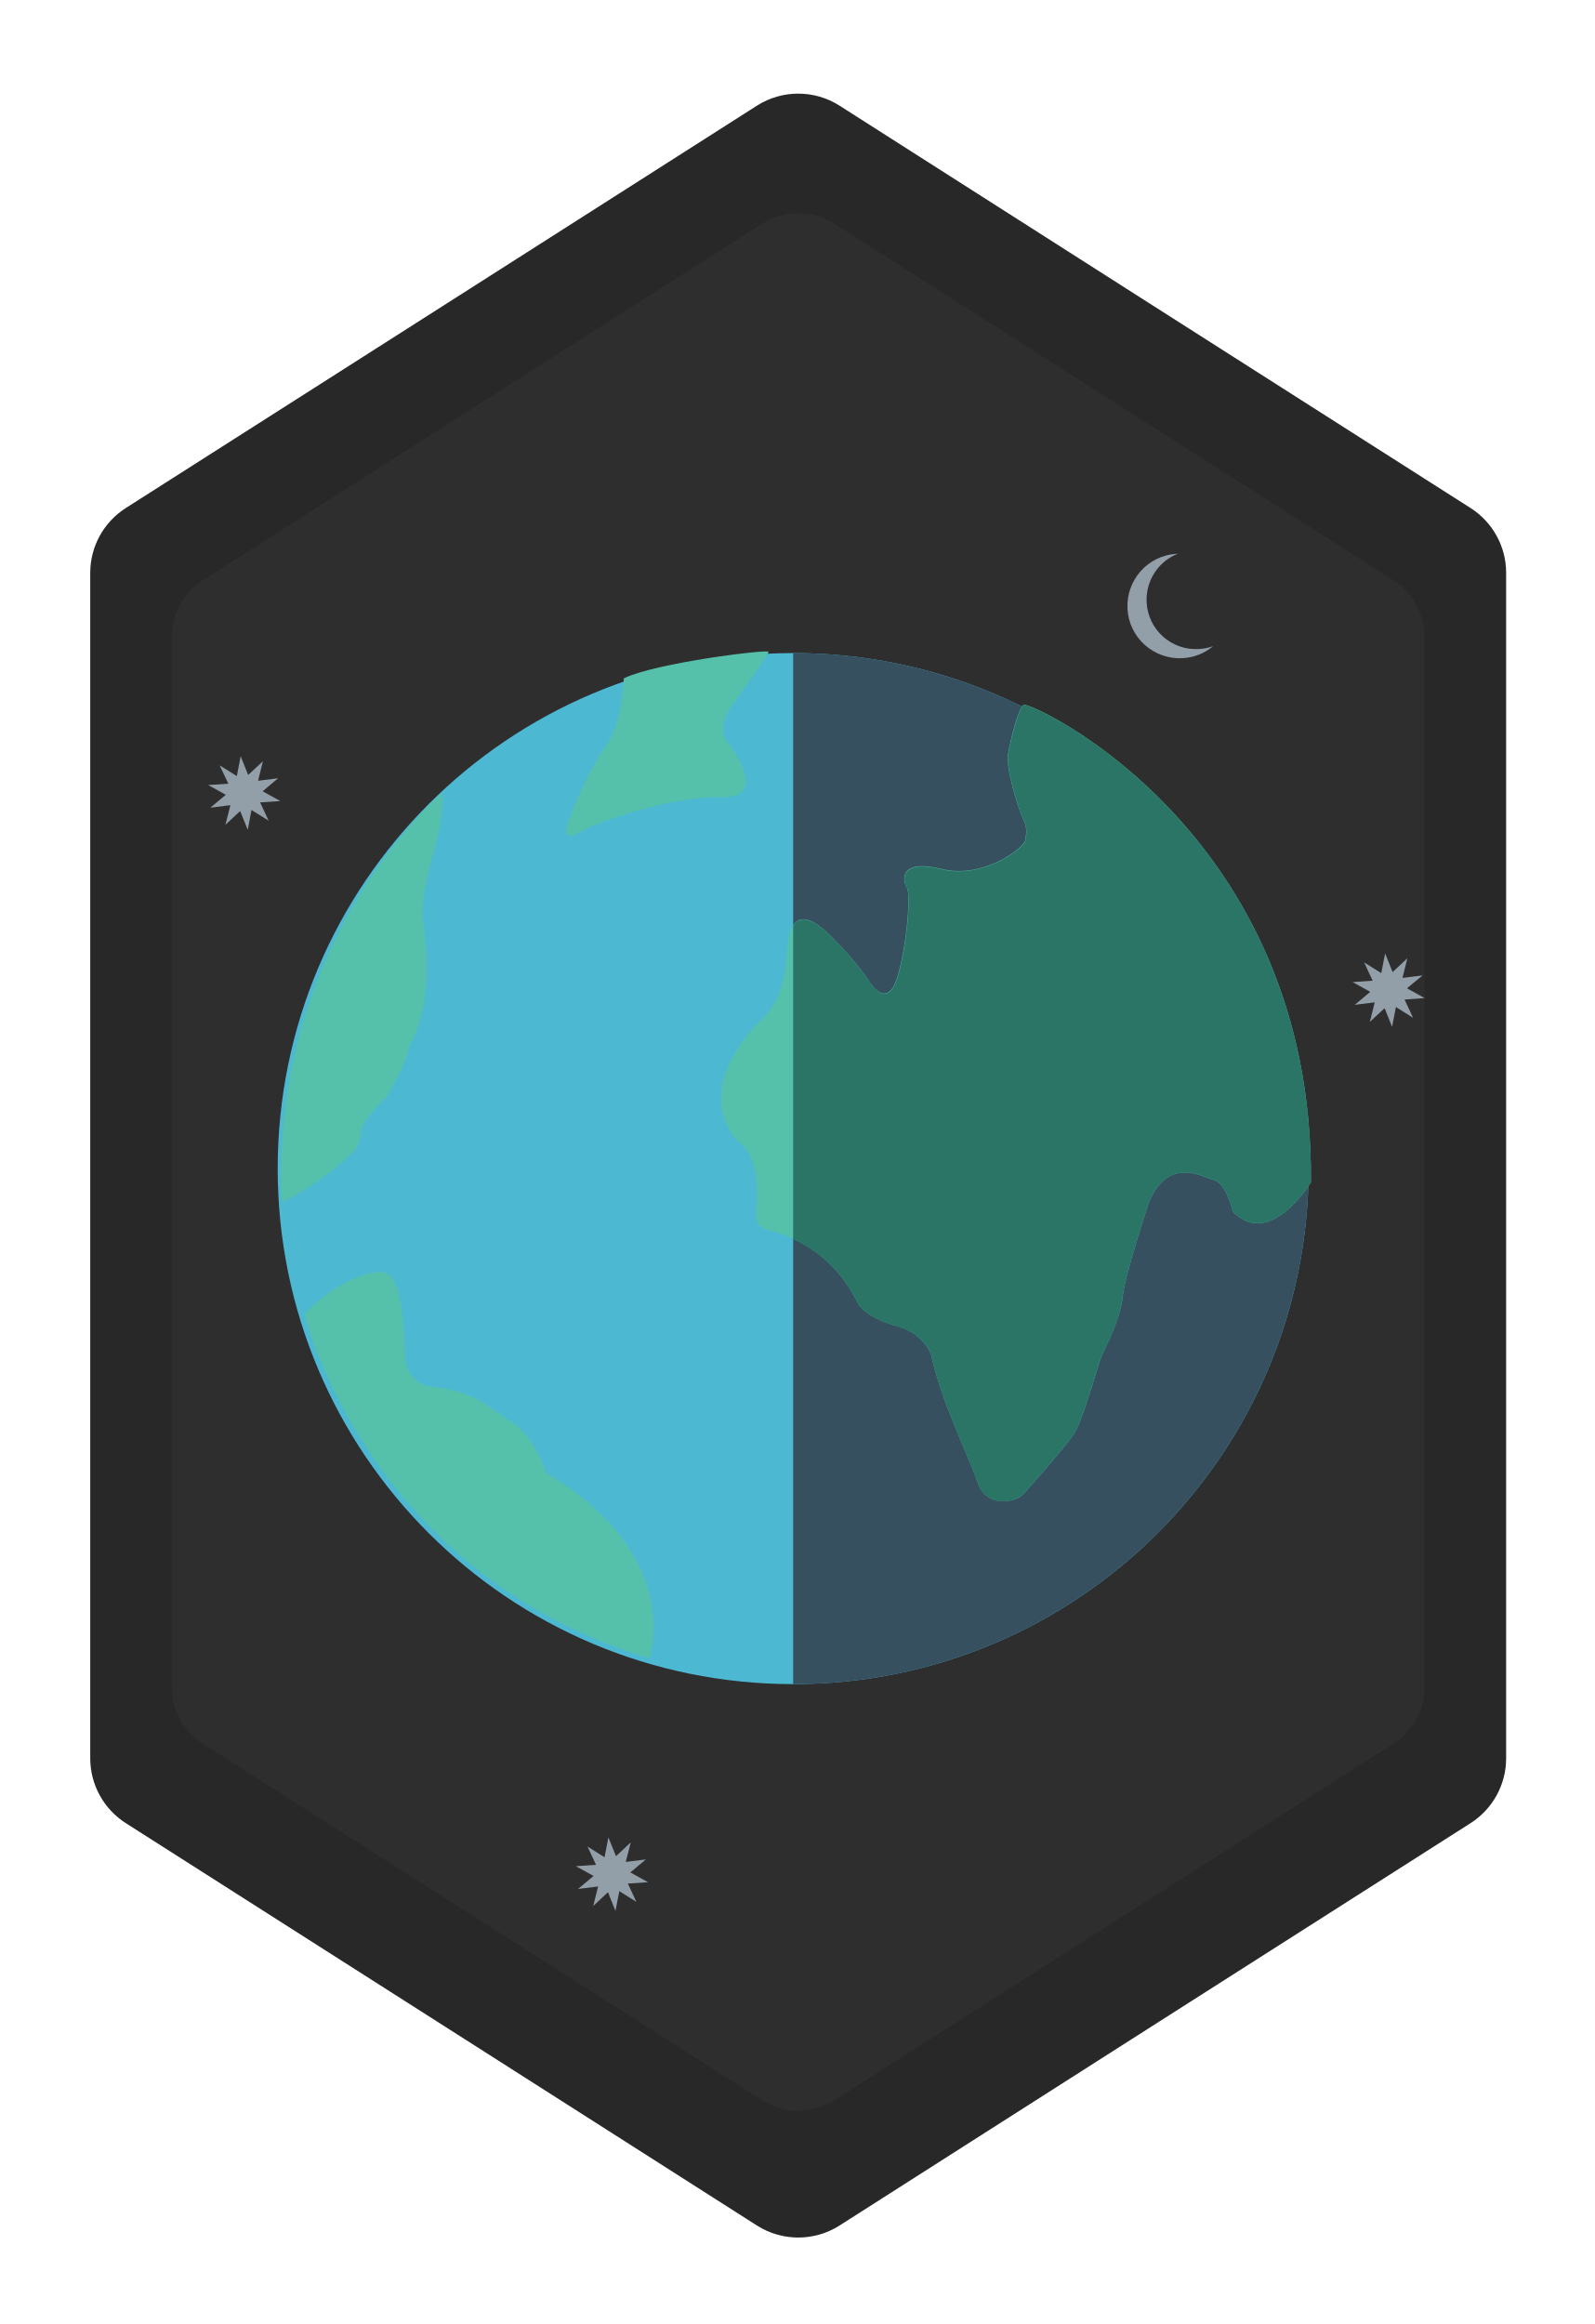
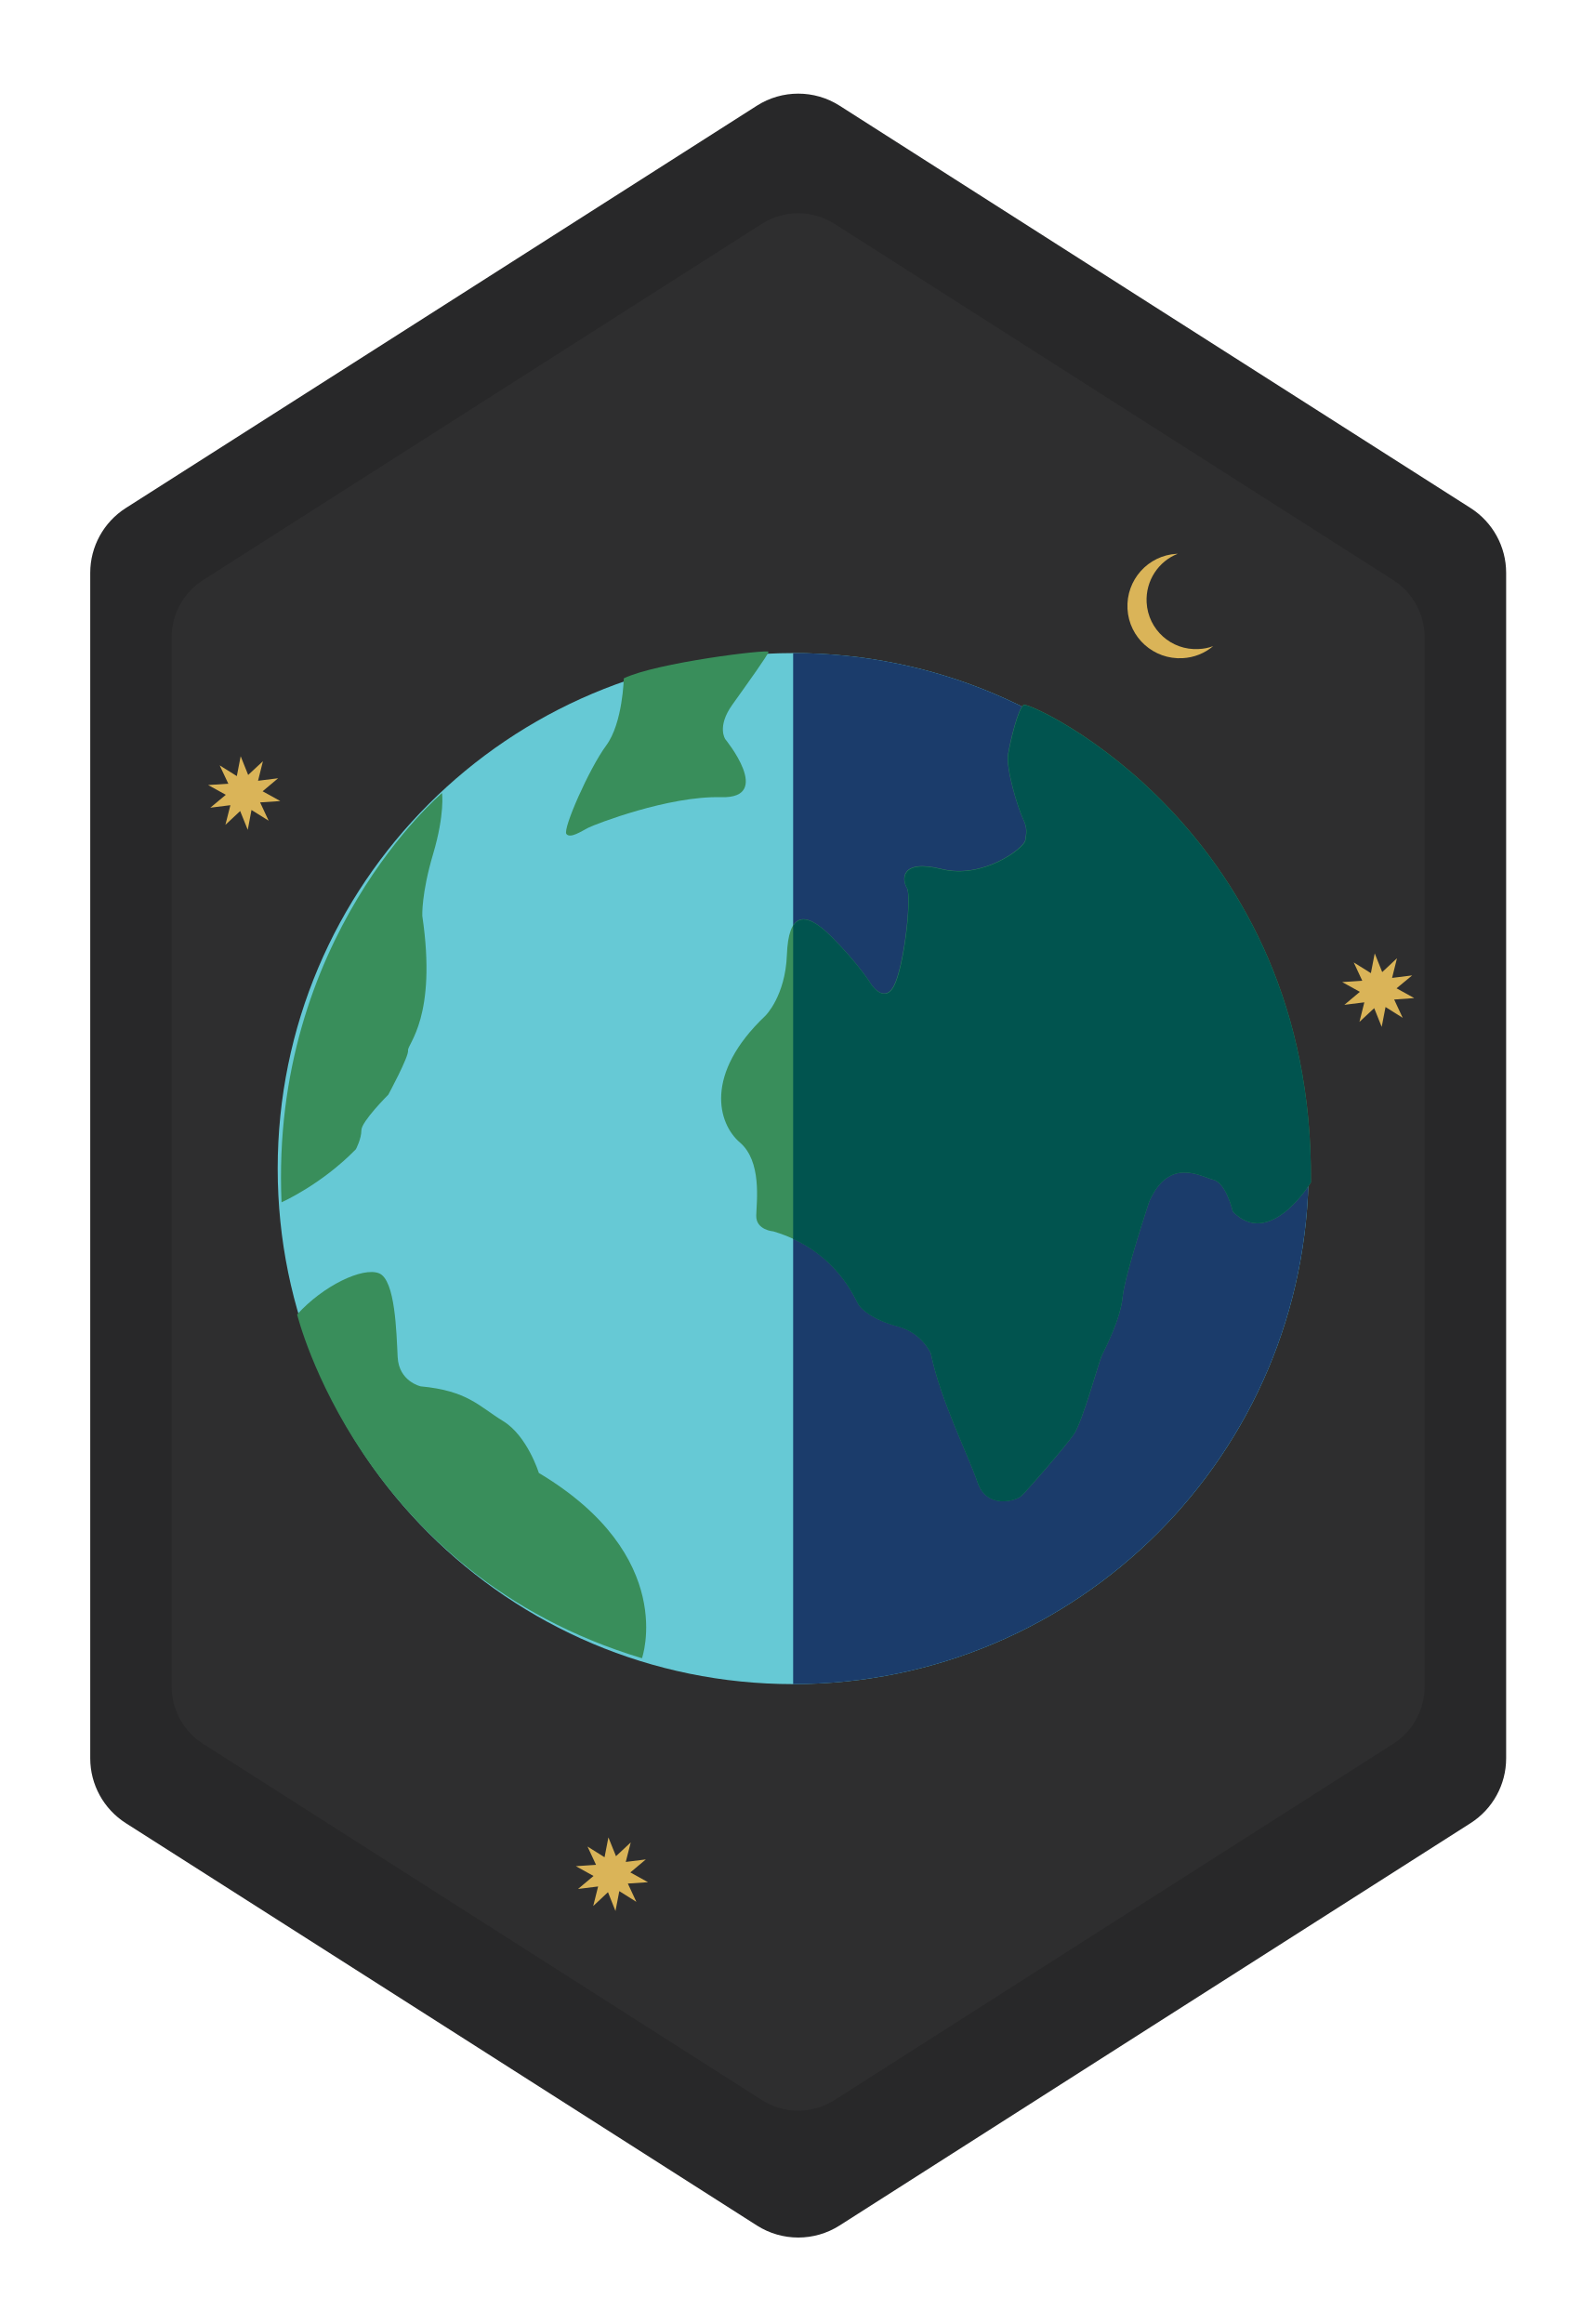
<svg xmlns="http://www.w3.org/2000/svg" version="1.1" id="Layer_1" x="0px" y="0px" viewBox="0 0 153.4 223.51" style="enable-background:new 0 0 153.4 223.51;" xml:space="preserve">
  <style type="text/css">
	.st0{fill:#282829;}
	.st1{fill:#2E2E2F;}
- 	.st2{fill:#4DB8D2;}
- 	.st3{fill:#365060;}
- 	.st4{fill:#56C1AA;}
- 	.st5{fill:#2B7567;}
- 	.st6{fill:#939FA8;}
+ 	.st2{fill:#66C9D5;}
+ 	.st3{fill:#1B3C6B;}
+ 	.st4{fill:#398E5B;}
+ 	.st5{fill:#01544F;}
+ 	.st6{fill:#DAB458;}
</style>
  <path class="st0" d="M144.87,55.09v114.02c0,2.52-1.29,4.87-3.42,6.23l-30.63,19.52l-30.07,19.18c-2.42,1.54-5.52,1.54-7.94,0  l-30.08-19.18l-30.63-19.52c-2.13-1.36-3.42-3.71-3.42-6.23V55.09c0-2.52,1.29-4.87,3.42-6.23l30.63-19.52l30.08-19.18  c2.42-1.54,5.52-1.54,7.94,0l30.07,19.18l30.63,19.52C143.58,50.22,144.87,52.57,144.87,55.09z" />
  <path class="st1" d="M137.03,61.3v100.9c0,2.23-1.14,4.31-3.02,5.51l-27.11,17.28l-26.61,16.97c-2.14,1.37-4.88,1.37-7.03,0  l-26.62-16.97l-27.11-17.28c-1.88-1.2-3.02-3.28-3.02-5.51V61.3c0-2.23,1.14-4.31,3.02-5.51l27.11-17.28l26.62-16.97  c2.14-1.37,4.89-1.37,7.03,0l26.61,16.97l27.11,17.28C135.89,56.99,137.03,59.07,137.03,61.3z" />
  <circle class="st2" cx="76.29" cy="112.39" r="49.58" />
  <path class="st3" d="M125.87,112.39c0,27.38-22.2,49.58-49.58,49.58V62.81C103.67,62.81,125.87,85.01,125.87,112.39z" />
  <path class="st4" d="M27.08,115.63c0,0,3.8-1.67,7.15-5.1c0,0,0.53-0.99,0.53-1.83s2.59-3.42,2.59-3.42s1.98-3.65,1.9-4.26  c-0.08-0.61,2.81-3.19,1.37-12.93c0,0-0.1-2.12,1.04-5.96c1.14-3.84,0.86-5.86,0.86-5.86S25.97,90.2,27.08,115.63z" />
-   <path class="st4" d="M62.46,159.48c0,0,3.47-9.82-9.92-17.82c0,0-1.1-3.56-3.44-4.99c-2.34-1.43-3.39-2.91-7.93-3.34  c0,0-2.09-0.46-2.21-2.81c-0.11-2.35-0.22-7.43-1.79-8.06s-5.38,1.19-7.88,3.96C29.29,126.4,35.31,151.33,62.46,159.48z" />
+   <path class="st4" d="M61.75,159.48c0,0,3.47-9.82-9.92-17.82c0,0-1.1-3.56-3.44-4.99c-2.34-1.43-3.39-2.91-7.93-3.34  c0,0-2.09-0.46-2.21-2.81s-0.22-7.43-1.79-8.06s-5.38,1.19-7.88,3.96C28.58,126.4,34.61,151.33,61.75,159.48z" />
  <path class="st4" d="M126.09,113.72c0,0-3.94,6.48-7.51,2.8c0,0-0.62-2.75-1.87-3.06c-1.24-0.31-4.25-2.24-6.17,2.09  c0,0-2.37,7.11-2.56,9.18c-0.19,2.07-1.69,4.98-1.99,5.6s-1.84,6.37-2.72,7.63c-0.88,1.27-4.49,5.41-5.02,5.9  c-0.54,0.5-3.34,1.3-4.22-1.3s-3.57-7.9-4.49-12.39c0,0-0.84-1.99-3.18-2.61c-2.34-0.61-3.41-1.57-3.76-2.07s-2.11-5.25-8.21-7.06  c0,0-1.69-0.12-1.65-1.53s0.54-5.21-1.57-7.02c-2.11-1.8-3.49-6.56,2.45-12.19c0,0,1.92-1.88,2.07-5.87  c0.15-3.99,1.65-4.37,4.29-1.73c2.65,2.65,3.83,4.6,3.83,4.6s1.42,2.11,2.34-0.27c0.92-2.38,1.53-8.32,1.07-9.05  c-0.46-0.73-0.69-2.8,3.34-1.8c4.03,1,7.94-2.03,8.05-2.76s0.23-1.15-0.23-2.11c-0.46-0.96-1.65-4.79-1.42-6.17  c0.23-1.38,0.96-4.37,1.5-4.75S126.42,79.81,126.09,113.72z" />
  <path class="st4" d="M60,65.24c0,0-0.09,4.3-1.7,6.47c-1.61,2.17-4.2,8.03-3.82,8.5c0.38,0.47,1.46-0.28,2.12-0.61  c0.66-0.33,7.7-3.07,12.77-2.93c5.08,0.14,0.4-5.57,0.4-5.57s-0.85-1.19,0.66-3.31c1.51-2.12,3.45-4.81,3.49-5.1  C73.97,62.41,63.11,63.73,60,65.24z" />
  <path class="st5" d="M126.09,113.72c0,0-3.94,6.48-7.51,2.8c0,0-0.63-2.75-1.87-3.06s-4.25-2.24-6.17,2.1c0,0-2.37,7.11-2.56,9.18  s-1.68,4.98-1.99,5.6c-0.31,0.61-1.84,6.36-2.72,7.63c-0.89,1.26-4.49,5.4-5.03,5.9c-0.53,0.5-3.33,1.31-4.21-1.3  c-0.89-2.61-3.57-7.9-4.49-12.39c0,0-0.84-1.99-3.18-2.6c-2.34-0.62-3.42-1.58-3.76-2.07c-0.31-0.44-1.73-4.24-6.31-6.35V89.04  c0.68-1.11,1.94-0.69,3.7,1.07c2.65,2.65,3.84,4.61,3.84,4.61s1.42,2.1,2.34-0.27c0.92-2.38,1.53-8.32,1.07-9.05  c-0.46-0.73-0.69-2.8,3.33-1.8c4.03,0.99,7.94-2.04,8.06-2.76c0.11-0.73,0.23-1.15-0.23-2.11c-0.46-0.96-1.65-4.8-1.42-6.18  s0.96-4.37,1.49-4.75C99.01,67.42,126.41,79.81,126.09,113.72z" />
  <polygon class="st6" points="26.96,77.04 25.02,77.17 25.84,78.93 24.19,77.9 23.83,79.81 23.1,78 21.68,79.33 22.16,77.44   20.23,77.68 21.72,76.44 20.02,75.5 21.96,75.37 21.13,73.61 22.78,74.64 23.15,72.73 23.87,74.53 25.29,73.21 24.82,75.09   26.75,74.85 25.26,76.1 " />
-   <polygon class="st6" points="137.03,95.99 135.1,96.13 135.92,97.89 134.27,96.85 133.9,98.76 133.18,96.96 131.76,98.28   132.23,96.4 130.31,96.64 131.8,95.39 130.1,94.45 132.03,94.32 131.21,92.56 132.86,93.59 133.23,91.69 133.95,93.49 135.37,92.16   134.9,94.05 136.83,93.81 135.33,95.05 " />
+   <polygon class="st6" points="136.03,95.99 134.1,96.13 134.92,97.89 133.27,96.85 132.9,98.76 132.18,96.96 130.76,98.28   131.23,96.4 129.31,96.64 130.8,95.39 129.1,94.45 131.03,94.32 130.21,92.56 131.86,93.59 132.23,91.69 132.95,93.49 134.37,92.16   133.9,94.05 135.83,93.81 134.33,95.05 " />
  <polygon class="st6" points="62.33,181.02 60.39,181.15 61.21,182.91 59.57,181.88 59.2,183.79 58.48,181.98 57.06,183.31   57.53,181.43 55.6,181.67 57.09,180.42 55.39,179.48 57.33,179.35 56.51,177.59 58.15,178.62 58.52,176.71 59.25,178.52   60.67,177.19 60.19,179.07 62.12,178.83 60.63,180.08 " />
  <path class="st6" d="M116.69,62.14c-0.8,0.68-1.82,1.1-2.94,1.16c-2.78,0.15-5.15-1.97-5.3-4.74c-0.15-2.78,1.97-5.15,4.74-5.3  c0.03,0,0.06,0,0.09,0c-1.85,0.72-3.1,2.59-2.99,4.68c0.14,2.62,2.38,4.63,5,4.48C115.79,62.4,116.25,62.31,116.69,62.14z" />
</svg>
